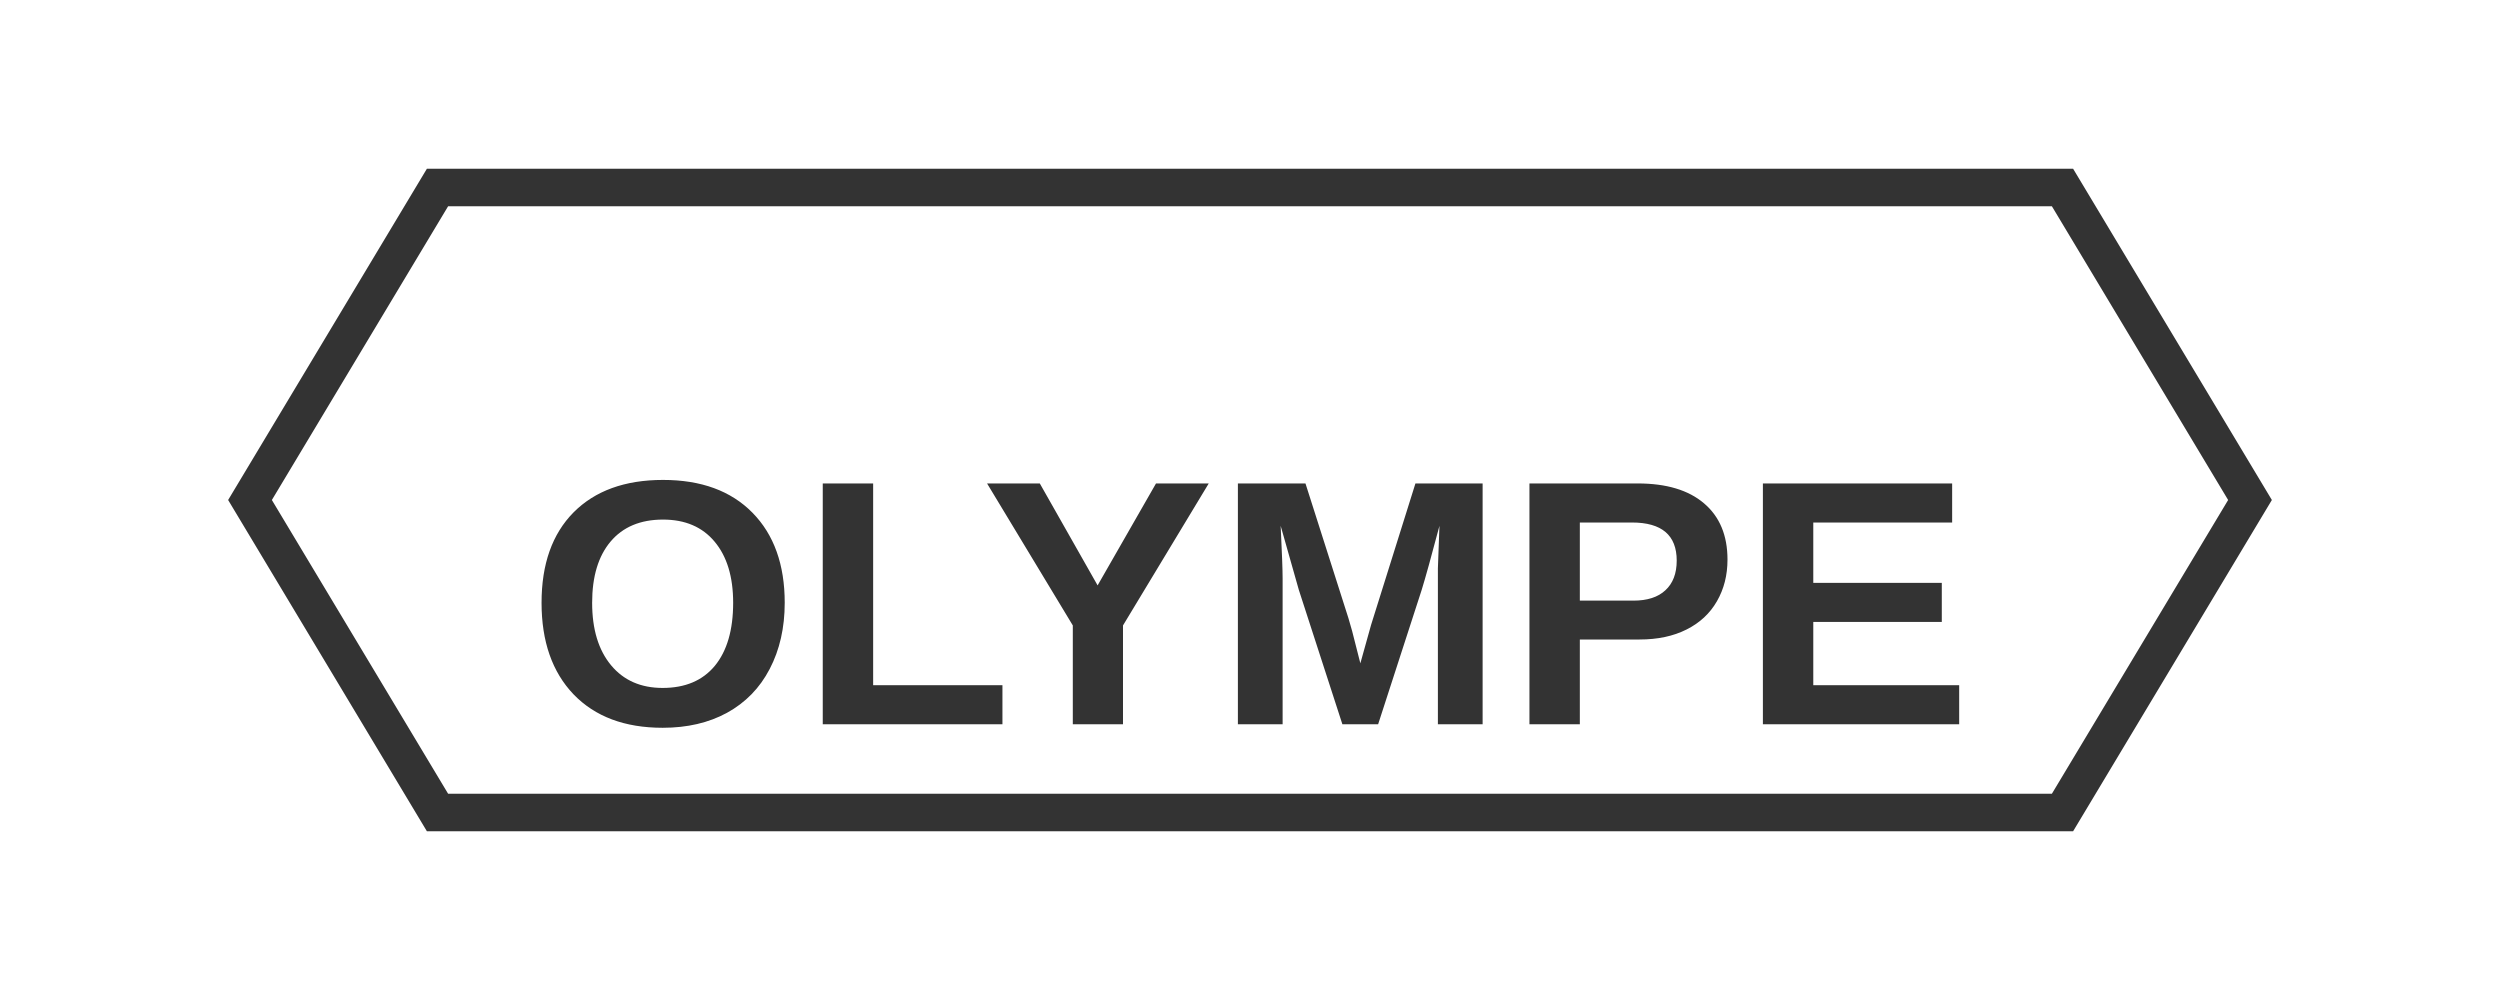
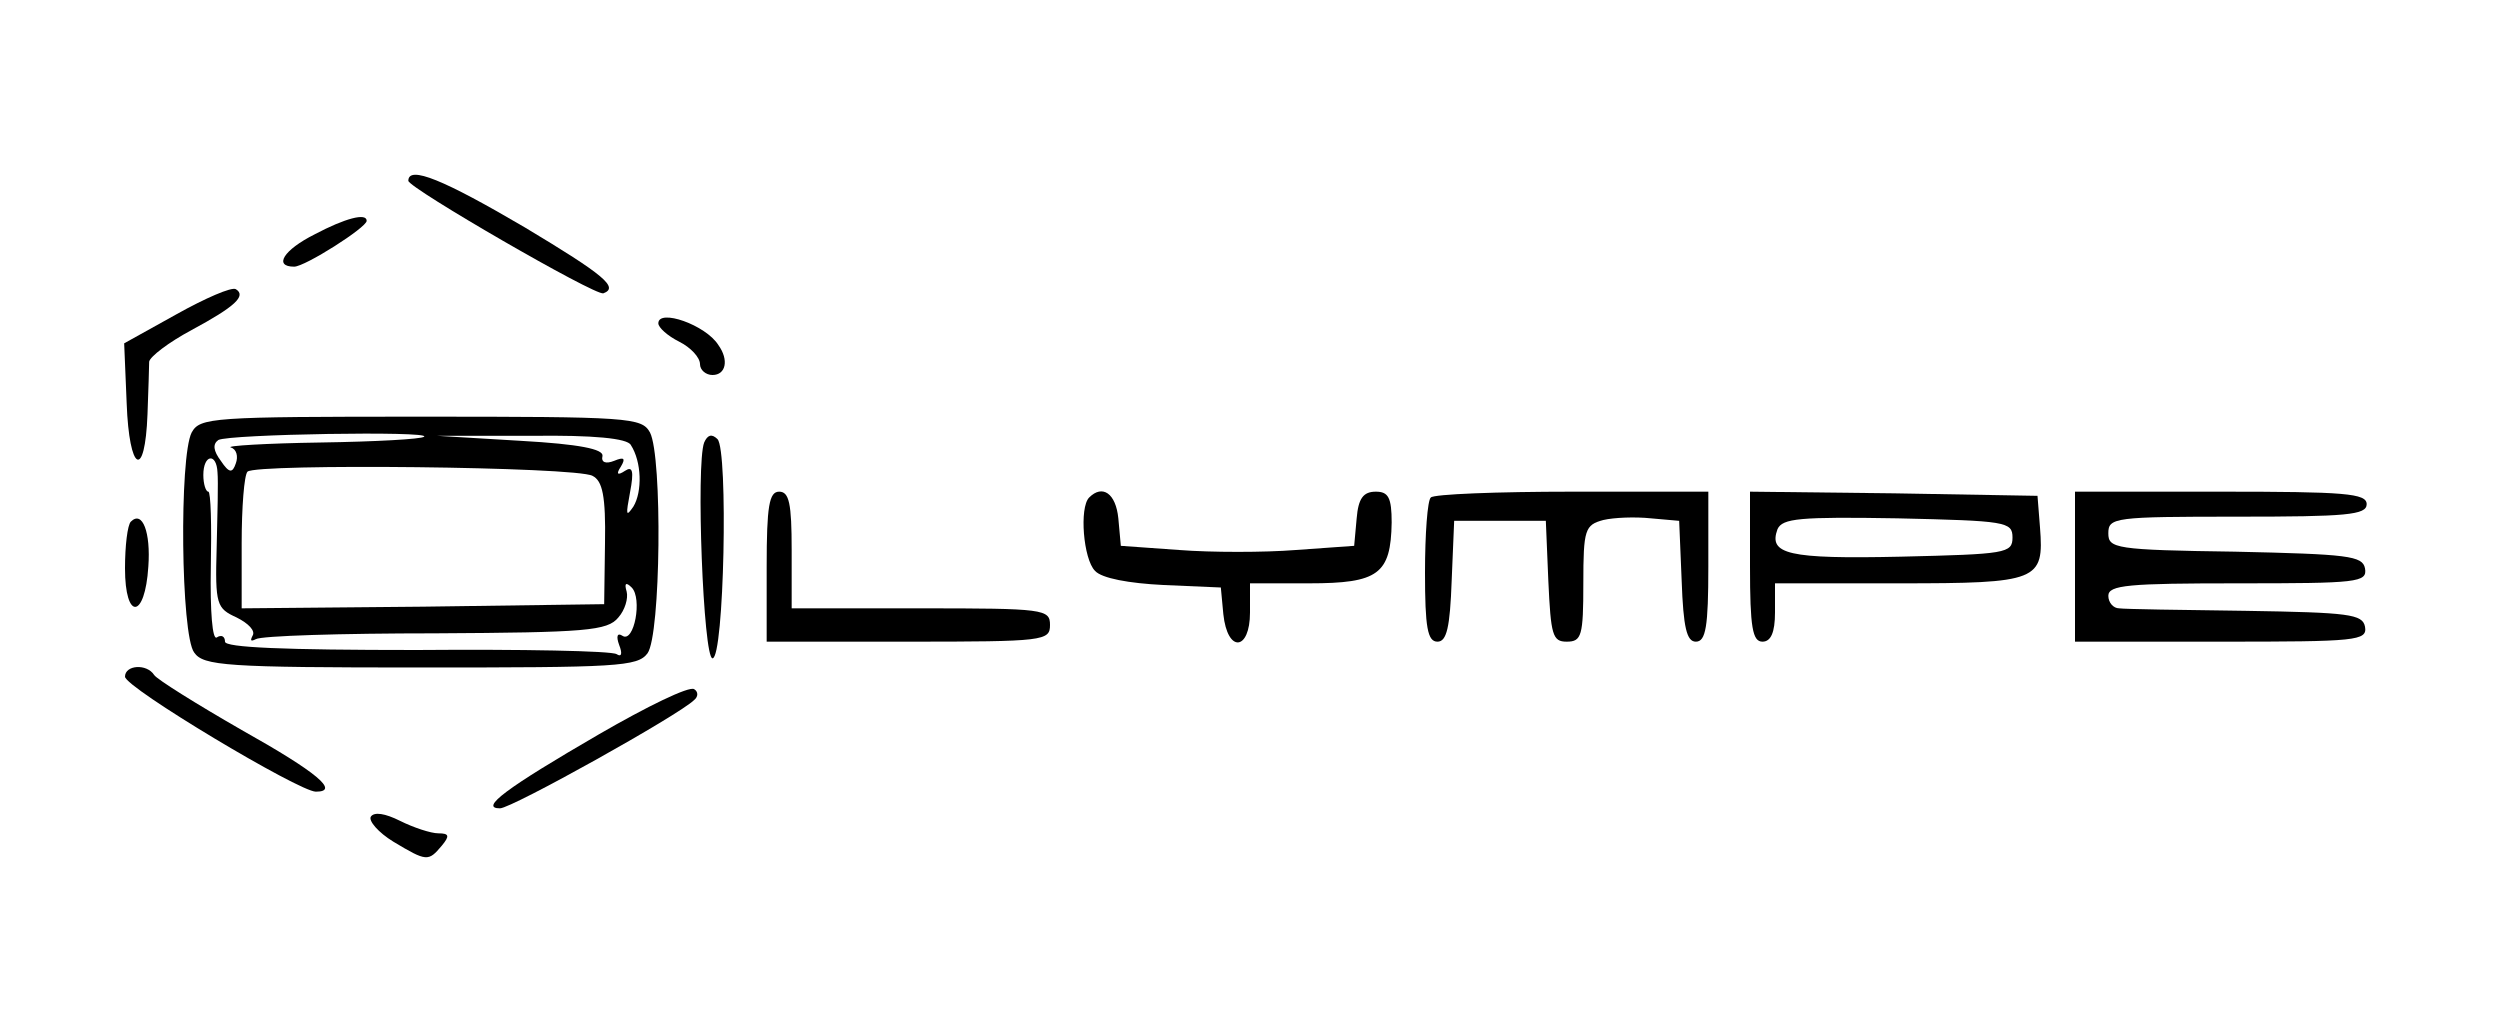
- <svg xmlns="http://www.w3.org/2000/svg" width="200" height="80" viewBox="0 0 200 80">
-   <defs>
-     <clipPath id="hexClip">
-       <polygon points="20,40 35,15 165,15 180,40 165,65 35,65" />
-     </clipPath>
-   </defs>
-   <polygon points="20,40 35,15 165,15 180,40 165,65 35,65" fill="none" stroke="#333333" stroke-width="3" />
-   <text x="100" y="50" font-family="Arial, Helvetica, sans-serif" font-size="28" font-weight="bold" fill="#333333" text-anchor="middle" dominant-baseline="middle">OLYMPE</text>
+ <svg xmlns="http://www.w3.org/2000/svg" version="1.0" width="300pt" height="121pt" viewBox="0 0 300 121" preserveAspectRatio="xMidYMid meet">
+   <g transform="translate(0,121) scale(0.1,-0.1)" fill="#000000" stroke="none">
+     <path d="M490 993 c1 -9 224 -138 234 -135 19 7 1 22 -94 79 -97 57 -140 75 -140 56z" />
+     <path d="M378 929 c-38 -19 -50 -39 -25 -39 13 0 87 47 87 55 0 10 -26 3 -62 -16z" />
+     <path d="M212 833 l-63 -35 3 -72 c3 -82 22 -93 25 -13 1 28 2 57 2 63 1 6 23 23 51 38 52 28 66 41 53 49 -5 3 -37 -11 -71 -30z" />
+     <path d="M790 822 c0 -5 11 -15 25 -22 14 -7 25 -19 25 -27 0 -7 7 -13 15 -13 16 0 20 18 7 36 -15 24 -72 44 -72 26z" />
+     <path d="M230 691 c-15 -29 -13 -243 3 -264 11 -16 38 -18 272 -18 236 0 260 1 272 17 16 22 18 236 3 265 -10 18 -24 19 -275 19 -251 0 -265 -1 -275 -19z m279 -5 c-3 -3 -59 -6 -124 -7 -66 -1 -115 -4 -108 -6 7 -2 9 -11 6 -19 -4 -12 -8 -12 -18 3 -9 12 -10 20 -3 25 13 7 255 11 247 4z m248 -10 c13 -20 14 -56 3 -74 -9 -13 -9 -10 -4 17 5 26 3 32 -6 26 -9 -6 -11 -4 -5 5 6 10 4 12 -8 7 -10 -4 -16 -2 -14 6 1 8 -27 14 -98 18 l-100 6 113 0 c74 1 115 -3 119 -11z m-496 -33 c1 -10 0 -51 -1 -90 -2 -69 0 -73 24 -84 14 -7 23 -16 19 -22 -3 -6 -2 -7 4 -4 6 4 102 7 215 7 181 1 207 3 220 19 8 9 12 23 10 31 -3 10 -1 12 6 5 13 -13 3 -67 -11 -58 -6 4 -8 0 -4 -11 4 -10 3 -15 -3 -11 -6 4 -114 6 -240 5 -160 0 -230 3 -230 10 0 6 -4 9 -10 5 -5 -3 -8 30 -7 85 1 49 0 90 -3 90 -3 0 -6 9 -6 20 0 25 16 27 17 3z m450 -4 c12 -6 16 -24 15 -81 l-1 -73 -217 -3 -218 -2 0 78 c0 43 3 82 7 86 10 10 394 6 414 -5z" />
+     <path d="M845 679 c-10 -26 -1 -259 10 -259 14 0 19 250 6 263 -7 7 -12 5 -16 -4z" />
+     <path d="M920 530 l0 -90 170 0 c163 0 170 1 170 20 0 19 -7 20 -155 20 l-155 0 0 70 c0 56 -3 70 -15 70 -12 0 -15 -17 -15 -90z" />
+     <path d="M1307 613 c-12 -12 -7 -74 7 -88 8 -9 41 -15 82 -17 l69 -3 3 -32 c5 -47 32 -44 32 2 l0 35 71 0 c83 0 98 11 99 73 0 30 -4 37 -19 37 -15 0 -21 -8 -23 -32 l-3 -33 -70 -5 c-38 -3 -101 -3 -140 0 l-70 5 -3 33 c-3 30 -19 41 -35 25z" />
+     <path d="M1717 613 c-4 -3 -7 -44 -7 -90 0 -66 3 -83 15 -83 11 0 15 17 17 73 l3 72 55 0 55 0 3 -72 c3 -65 5 -73 22 -73 18 0 20 7 20 70 0 65 2 70 24 76 13 3 38 4 57 2 l34 -3 3 -72 c2 -56 6 -73 17 -73 12 0 15 18 15 90 l0 90 -163 0 c-90 0 -167 -3 -170 -7z" />
+     <path d="M2100 530 c0 -73 3 -90 15 -90 10 0 15 11 15 35 l0 35 149 0 c167 0 174 3 169 67 l-3 38 -172 3 -173 2 0 -90z m315 35 c0 -19 -8 -20 -134 -23 -136 -3 -159 3 -148 33 6 13 26 15 144 13 130 -3 138 -4 138 -23z" />
+     <path d="M2490 530 l0 -90 176 0 c162 0 175 1 172 18 -3 15 -19 17 -143 19 -77 1 -146 2 -152 3 -7 0 -13 7 -13 15 0 13 24 15 156 15 143 0 155 1 152 18 -3 15 -20 17 -156 20 -144 2 -152 4 -152 22 0 19 7 20 155 20 131 0 155 2 155 15 0 13 -26 15 -175 15 l-175 0 0 -90z" />
+     <path d="M157 584 c-4 -4 -7 -29 -7 -56 0 -63 24 -61 28 2 3 41 -7 68 -21 54z" />
+     <path d="M150 398 c0 -13 209 -138 229 -138 29 0 2 23 -89 74 -54 31 -102 61 -105 66 -9 14 -35 12 -35 -2z" />
+     <path d="M719 329 c-112 -65 -144 -89 -119 -89 14 0 215 112 233 130 5 4 5 10 0 13 -6 4 -57 -21 -114 -54z" />
+     <path d="M445 230 c-3 -5 9 -19 27 -30 40 -24 42 -24 58 -5 10 12 9 15 -4 15 -9 0 -30 7 -46 15 -18 9 -31 11 -35 5z" />
+   </g>
</svg>
